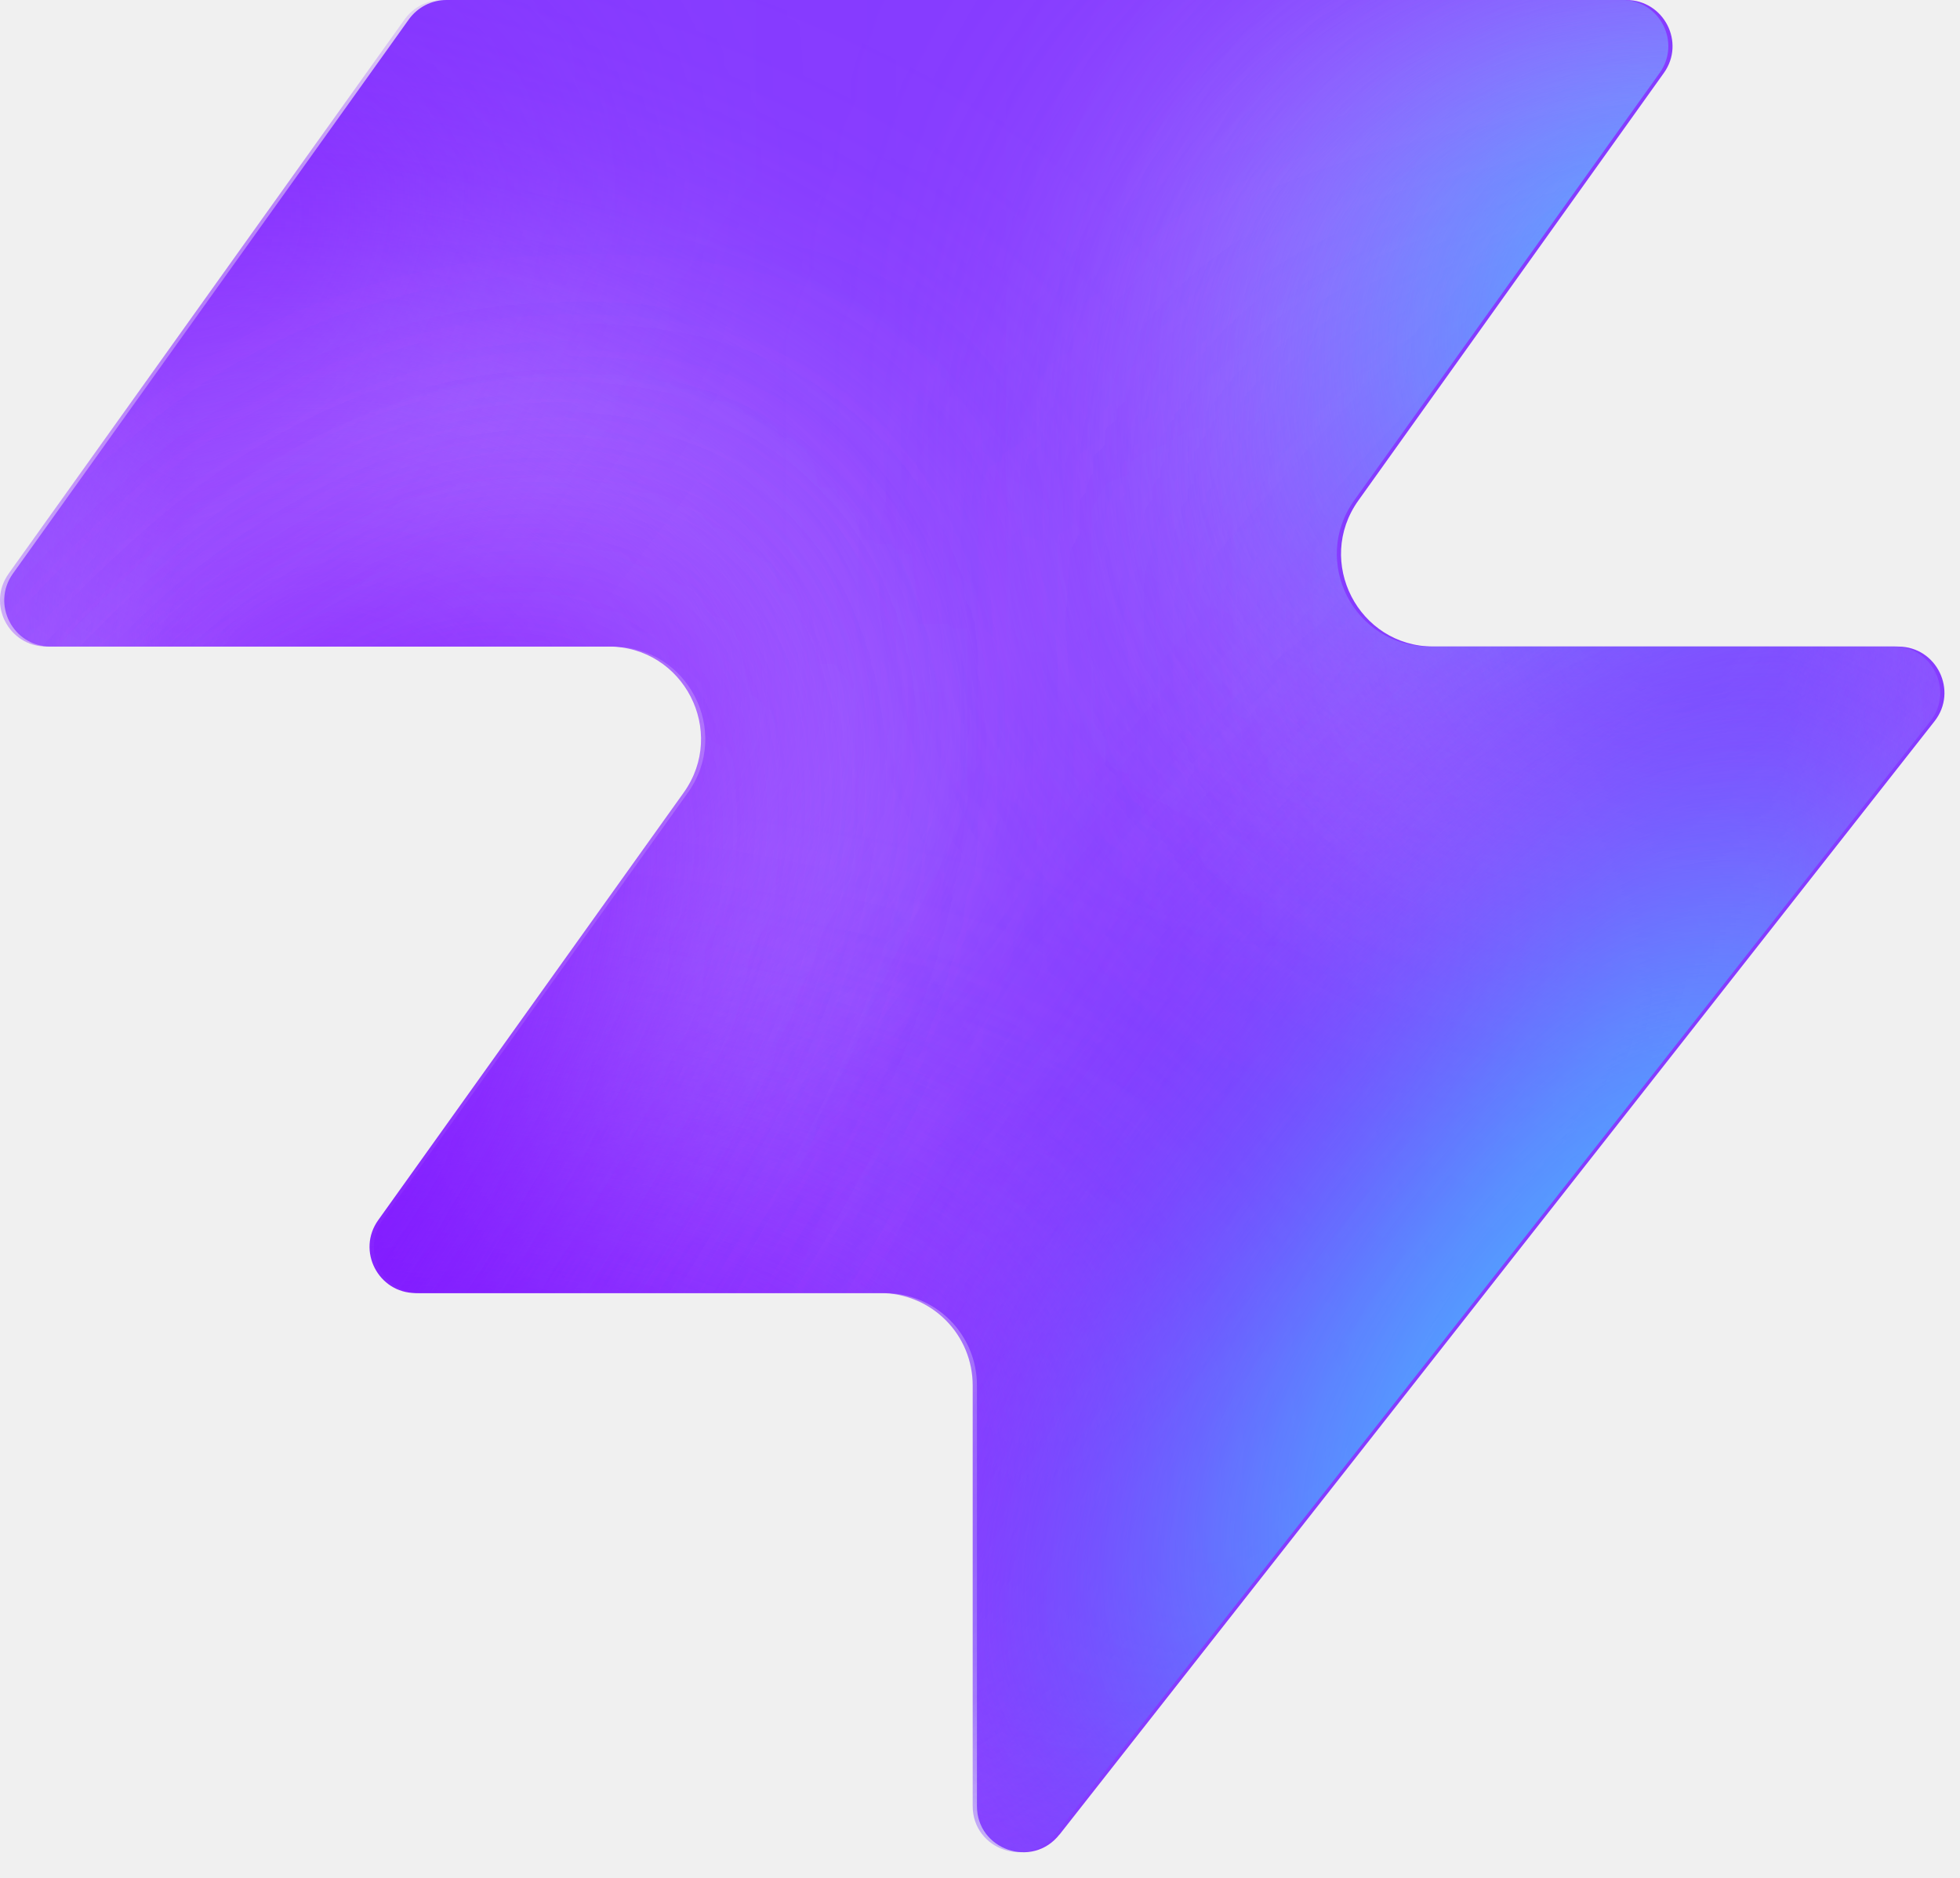
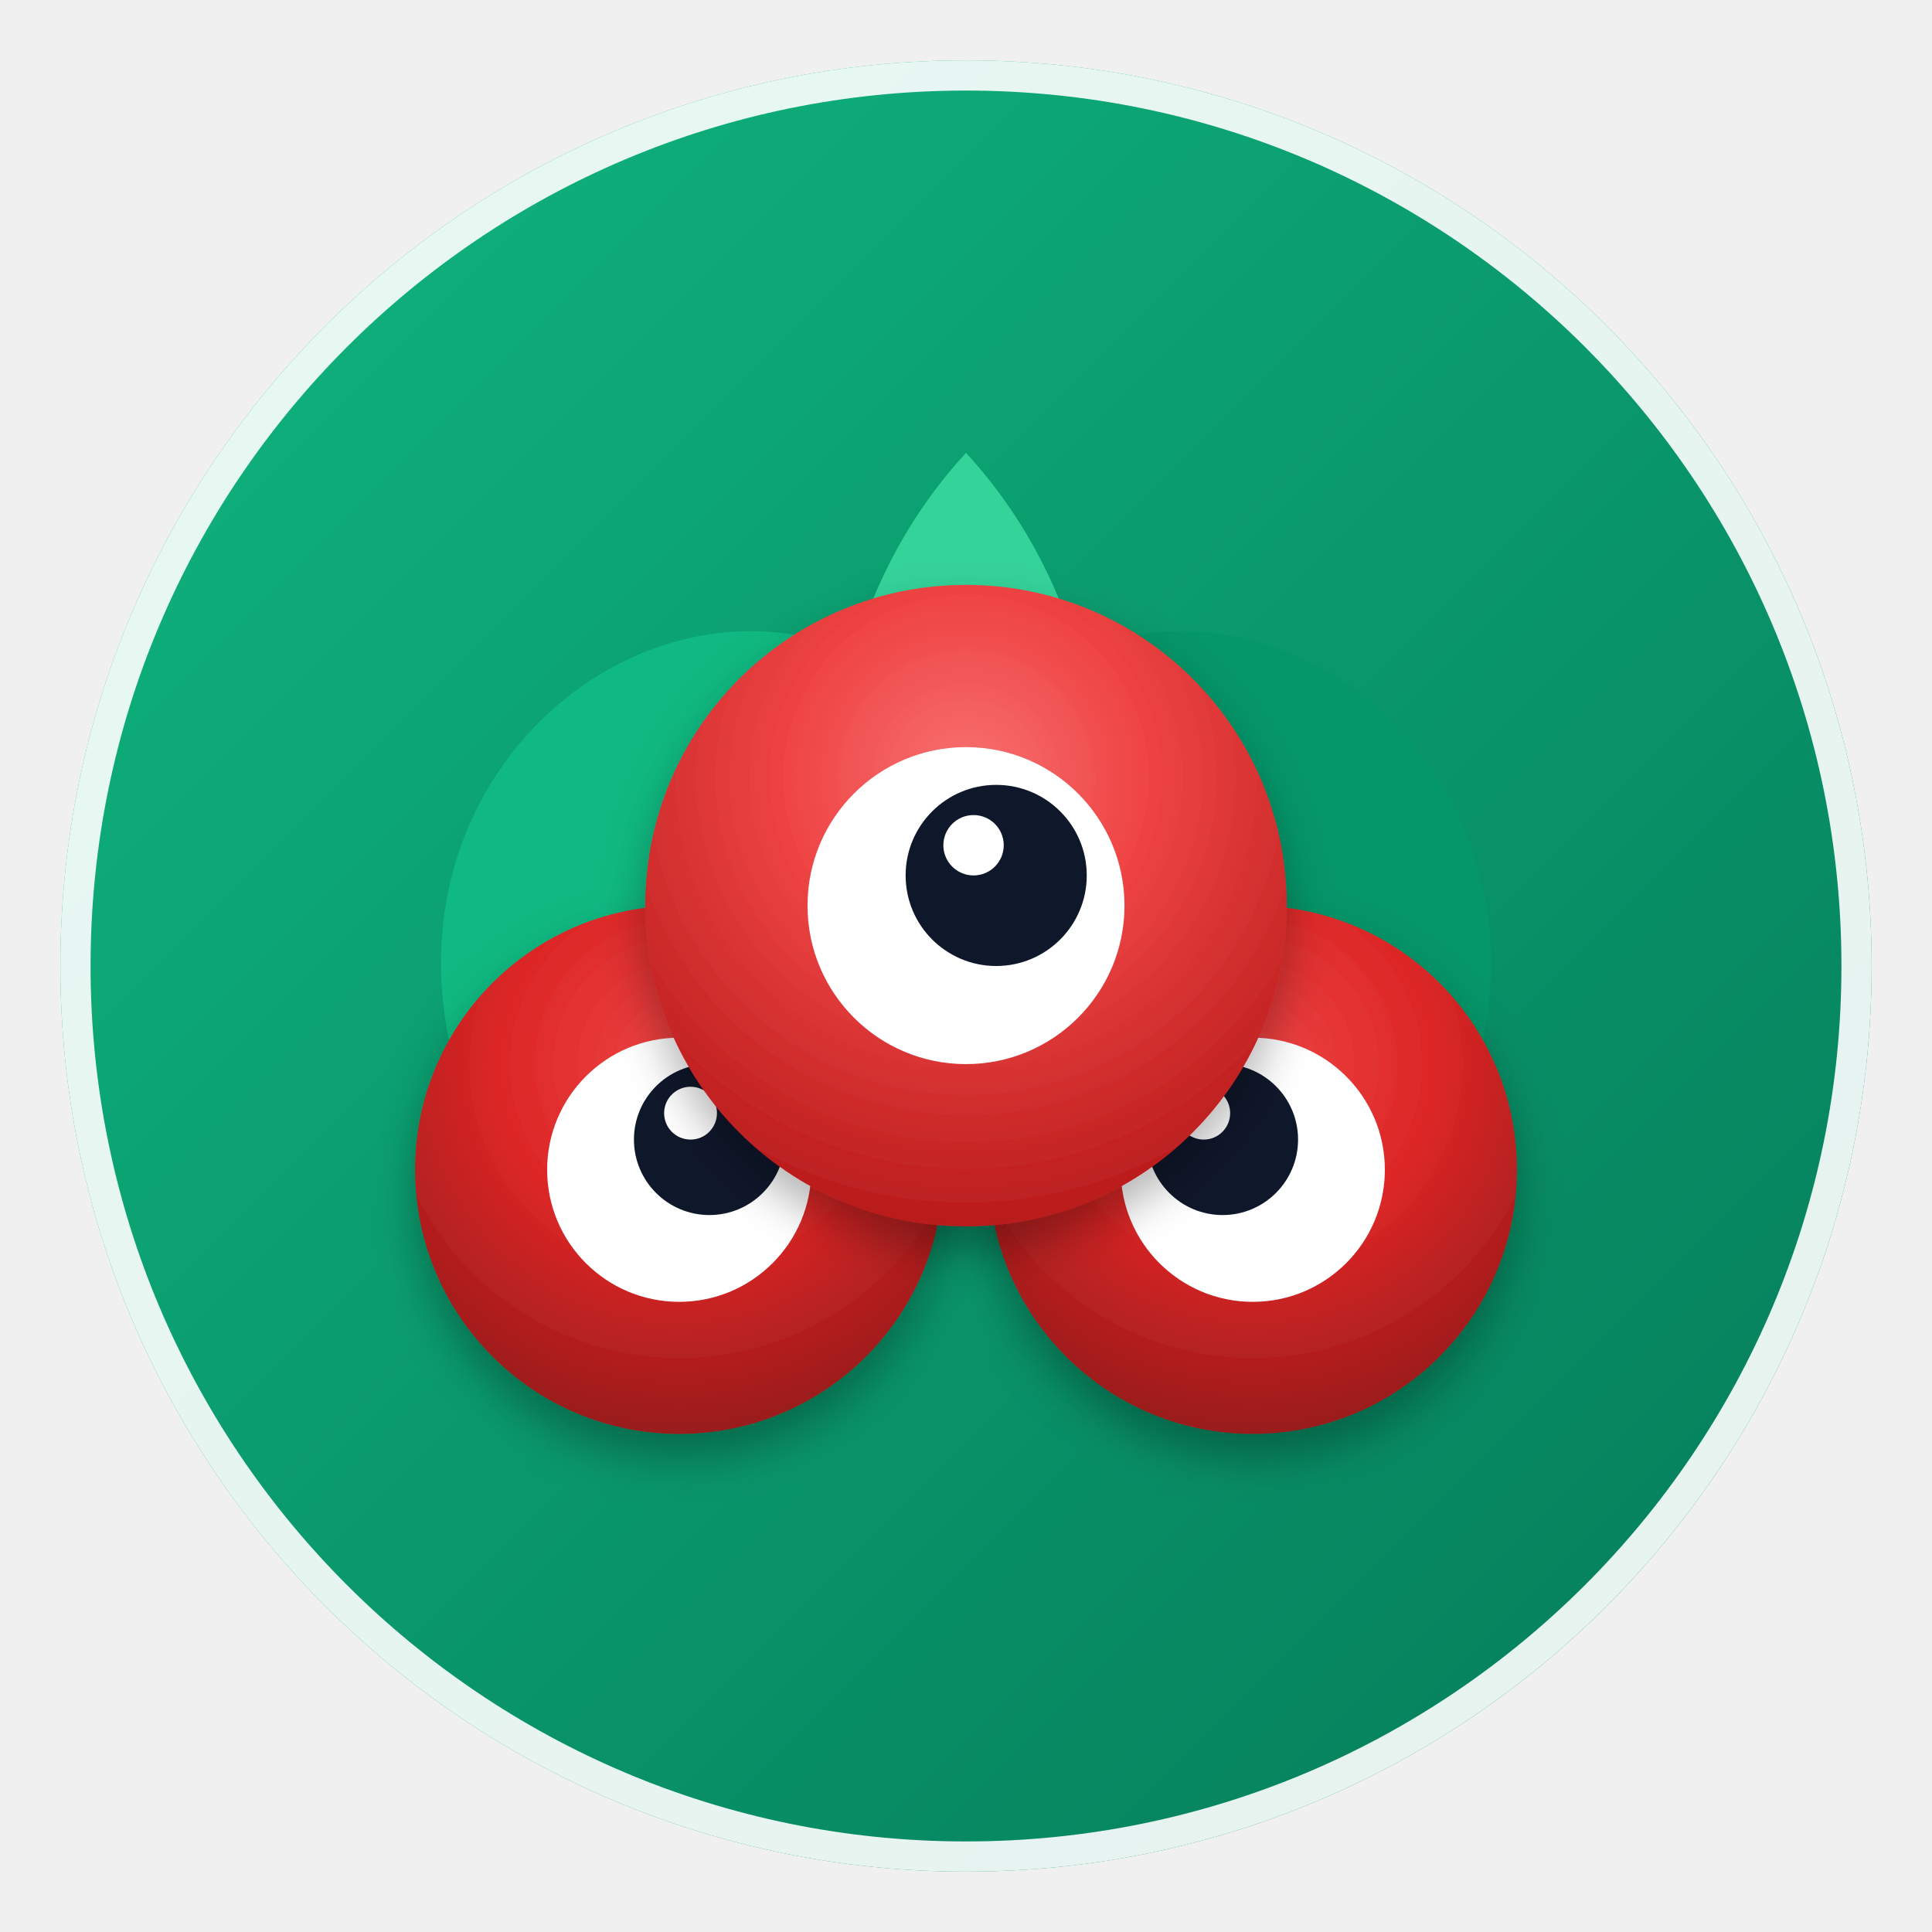
- <svg xmlns="http://www.w3.org/2000/svg" width="48" height="46" fill="none" viewBox="0 0 48 46">
-   <path fill="#863bff" d="M25.946 44.938c-.664.845-2.021.375-2.021-.698V33.937a2.26 2.26 0 0 0-2.262-2.262H10.287c-.92 0-1.456-1.04-.92-1.788l7.48-10.471c1.07-1.497 0-3.578-1.842-3.578H1.237c-.92 0-1.456-1.04-.92-1.788L10.013.474c.214-.297.556-.474.92-.474h28.894c.92 0 1.456 1.04.92 1.788l-7.48 10.471c-1.07 1.498 0 3.579 1.842 3.579h11.377c.943 0 1.473 1.088.89 1.83L25.947 44.94z" style="fill:#863bff;fill:color(display-p3 .525 .23 1);fill-opacity:1" />
-   <mask id="a" width="48" height="46" x="0" y="0" maskUnits="userSpaceOnUse" style="mask-type:alpha">
-     <path fill="#000" d="M25.842 44.938c-.664.844-2.021.375-2.021-.698V33.937a2.26 2.26 0 0 0-2.262-2.262H10.183c-.92 0-1.456-1.04-.92-1.788l7.48-10.471c1.07-1.498 0-3.579-1.842-3.579H1.133c-.92 0-1.456-1.04-.92-1.787L9.91.473c.214-.297.556-.474.92-.474h28.894c.92 0 1.456 1.04.92 1.788l-7.48 10.471c-1.07 1.498 0 3.578 1.842 3.578h11.377c.943 0 1.473 1.088.89 1.832L25.843 44.94z" style="fill:#000;fill-opacity:1" />
-   </mask>
-   <g mask="url(#a)">
-     <g filter="url(#b)">
-       <ellipse cx="5.508" cy="14.704" fill="#ede6ff" rx="5.508" ry="14.704" style="fill:#ede6ff;fill:color(display-p3 .927 .903 1);fill-opacity:1" transform="matrix(.00324 1 1 -.00324 -4.47 31.516)" />
-     </g>
-     <g filter="url(#c)">
-       <ellipse cx="10.399" cy="29.851" fill="#ede6ff" rx="10.399" ry="29.851" style="fill:#ede6ff;fill:color(display-p3 .927 .903 1);fill-opacity:1" transform="matrix(.00324 1 1 -.00324 -39.328 7.883)" />
-     </g>
-     <g filter="url(#d)">
-       <ellipse cx="5.508" cy="30.487" fill="#7e14ff" rx="5.508" ry="30.487" style="fill:#7e14ff;fill:color(display-p3 .492 .077 1);fill-opacity:1" transform="rotate(89.814 -25.913 -14.639)scale(1 -1)" />
-     </g>
-     <g filter="url(#e)">
-       <ellipse cx="5.508" cy="30.599" fill="#7e14ff" rx="5.508" ry="30.599" style="fill:#7e14ff;fill:color(display-p3 .492 .077 1);fill-opacity:1" transform="rotate(89.814 -32.644 -3.334)scale(1 -1)" />
-     </g>
-     <g filter="url(#f)">
-       <ellipse cx="5.508" cy="30.599" fill="#7e14ff" rx="5.508" ry="30.599" style="fill:#7e14ff;fill:color(display-p3 .492 .077 1);fill-opacity:1" transform="matrix(.00324 1 1 -.00324 -34.34 30.47)" />
-     </g>
-     <g filter="url(#g)">
-       <ellipse cx="14.072" cy="22.078" fill="#ede6ff" rx="14.072" ry="22.078" style="fill:#ede6ff;fill:color(display-p3 .927 .903 1);fill-opacity:1" transform="rotate(93.35 24.506 48.493)scale(-1 1)" />
-     </g>
-     <g filter="url(#h)">
-       <ellipse cx="3.47" cy="21.501" fill="#7e14ff" rx="3.47" ry="21.501" style="fill:#7e14ff;fill:color(display-p3 .492 .077 1);fill-opacity:1" transform="rotate(89.009 28.708 47.59)scale(-1 1)" />
-     </g>
-     <g filter="url(#i)">
-       <ellipse cx="3.47" cy="21.501" fill="#7e14ff" rx="3.47" ry="21.501" style="fill:#7e14ff;fill:color(display-p3 .492 .077 1);fill-opacity:1" transform="rotate(89.009 28.708 47.59)scale(-1 1)" />
-     </g>
-     <g filter="url(#j)">
-       <ellipse cx=".387" cy="8.972" fill="#7e14ff" rx="4.407" ry="29.108" style="fill:#7e14ff;fill:color(display-p3 .492 .077 1);fill-opacity:1" transform="rotate(39.51 .387 8.972)" />
-     </g>
-     <g filter="url(#k)">
-       <ellipse cx="47.523" cy="-6.092" fill="#7e14ff" rx="4.407" ry="29.108" style="fill:#7e14ff;fill:color(display-p3 .492 .077 1);fill-opacity:1" transform="rotate(37.892 47.523 -6.092)" />
-     </g>
-     <g filter="url(#l)">
-       <ellipse cx="41.412" cy="6.333" fill="#47bfff" rx="5.971" ry="9.665" style="fill:#47bfff;fill:color(display-p3 .28 .748 1);fill-opacity:1" transform="rotate(37.892 41.412 6.333)" />
-     </g>
-     <g filter="url(#m)">
-       <ellipse cx="-1.879" cy="38.332" fill="#7e14ff" rx="4.407" ry="29.108" style="fill:#7e14ff;fill:color(display-p3 .492 .077 1);fill-opacity:1" transform="rotate(37.892 -1.88 38.332)" />
-     </g>
-     <g filter="url(#n)">
-       <ellipse cx="-1.879" cy="38.332" fill="#7e14ff" rx="4.407" ry="29.108" style="fill:#7e14ff;fill:color(display-p3 .492 .077 1);fill-opacity:1" transform="rotate(37.892 -1.88 38.332)" />
-     </g>
-     <g filter="url(#o)">
-       <ellipse cx="35.651" cy="29.907" fill="#7e14ff" rx="4.407" ry="29.108" style="fill:#7e14ff;fill:color(display-p3 .492 .077 1);fill-opacity:1" transform="rotate(37.892 35.651 29.907)" />
-     </g>
-     <g filter="url(#p)">
-       <ellipse cx="38.418" cy="32.4" fill="#47bfff" rx="5.971" ry="15.297" style="fill:#47bfff;fill:color(display-p3 .28 .748 1);fill-opacity:1" transform="rotate(37.892 38.418 32.4)" />
-     </g>
+ <svg xmlns="http://www.w3.org/2000/svg" viewBox="0 0 512 512" fill="none">
+   <circle cx="256" cy="256" r="240" fill="url(#bg-gradient)" />
+   <circle cx="256" cy="256" r="236" stroke="#ffffff" stroke-width="8" opacity="0.9" />
+   <path d="M120 280 C100 200, 180 140, 240 180 C200 240, 160 280, 120 280 Z" fill="#10b981" />
+   <path d="M392 280 C412 200, 332 140, 272 180 C312 240, 352 280, 392 280 Z" fill="#059669" />
+   <path d="M256 120 C210 170, 210 250, 256 280 C302 250, 302 170, 256 120 Z" fill="#34d399" />
+   <g transform="translate(-40, 30)">
+     <circle cx="220" cy="280" r="70" fill="url(#fruit-red)" filter="url(#drop-shadow)" />
+     <circle cx="220" cy="280" r="35" fill="#ffffff" />
+     <circle cx="228" cy="272" r="20" fill="#0f172a" />
+     <circle cx="223" cy="265" r="7" fill="#ffffff" />
+   </g>
+   <g transform="translate(40, 30)">
+     <circle cx="292" cy="280" r="70" fill="url(#fruit-red)" filter="url(#drop-shadow)" />
+     <circle cx="292" cy="280" r="35" fill="#ffffff" />
+     <circle cx="284" cy="272" r="20" fill="#0f172a" />
+     <circle cx="279" cy="265" r="7" fill="#ffffff" />
+   </g>
+   <g transform="translate(0, -10)">
+     <circle cx="256" cy="250" r="85" fill="url(#fruit-red-bright)" filter="url(#drop-shadow)" />
+     <circle cx="256" cy="250" r="42" fill="#ffffff" />
+     <circle cx="264" cy="242" r="24" fill="#0f172a" />
+     <circle cx="258" cy="234" r="8" fill="#ffffff" />
  </g>
  <defs>
-     <filter id="b" width="60.045" height="41.654" x="-19.77" y="16.149" color-interpolation-filters="sRGB" filterUnits="userSpaceOnUse">
-       <feFlood flood-opacity="0" result="BackgroundImageFix" />
-       <feBlend in="SourceGraphic" in2="BackgroundImageFix" result="shape" />
-       <feGaussianBlur result="effect1_foregroundBlur_2002_17158" stdDeviation="7.659" />
-     </filter>
-     <filter id="c" width="90.34" height="51.437" x="-54.613" y="-7.533" color-interpolation-filters="sRGB" filterUnits="userSpaceOnUse">
-       <feFlood flood-opacity="0" result="BackgroundImageFix" />
-       <feBlend in="SourceGraphic" in2="BackgroundImageFix" result="shape" />
-       <feGaussianBlur result="effect1_foregroundBlur_2002_17158" stdDeviation="7.659" />
-     </filter>
-     <filter id="d" width="79.355" height="29.4" x="-49.64" y="2.03" color-interpolation-filters="sRGB" filterUnits="userSpaceOnUse">
-       <feFlood flood-opacity="0" result="BackgroundImageFix" />
-       <feBlend in="SourceGraphic" in2="BackgroundImageFix" result="shape" />
-       <feGaussianBlur result="effect1_foregroundBlur_2002_17158" stdDeviation="4.596" />
-     </filter>
-     <filter id="e" width="79.579" height="29.4" x="-45.045" y="20.029" color-interpolation-filters="sRGB" filterUnits="userSpaceOnUse">
-       <feFlood flood-opacity="0" result="BackgroundImageFix" />
-       <feBlend in="SourceGraphic" in2="BackgroundImageFix" result="shape" />
-       <feGaussianBlur result="effect1_foregroundBlur_2002_17158" stdDeviation="4.596" />
-     </filter>
-     <filter id="f" width="79.579" height="29.4" x="-43.513" y="21.178" color-interpolation-filters="sRGB" filterUnits="userSpaceOnUse">
-       <feFlood flood-opacity="0" result="BackgroundImageFix" />
-       <feBlend in="SourceGraphic" in2="BackgroundImageFix" result="shape" />
-       <feGaussianBlur result="effect1_foregroundBlur_2002_17158" stdDeviation="4.596" />
-     </filter>
-     <filter id="g" width="74.749" height="58.852" x="15.756" y="-17.901" color-interpolation-filters="sRGB" filterUnits="userSpaceOnUse">
-       <feFlood flood-opacity="0" result="BackgroundImageFix" />
-       <feBlend in="SourceGraphic" in2="BackgroundImageFix" result="shape" />
-       <feGaussianBlur result="effect1_foregroundBlur_2002_17158" stdDeviation="7.659" />
-     </filter>
-     <filter id="h" width="61.377" height="25.362" x="23.548" y="2.284" color-interpolation-filters="sRGB" filterUnits="userSpaceOnUse">
-       <feFlood flood-opacity="0" result="BackgroundImageFix" />
-       <feBlend in="SourceGraphic" in2="BackgroundImageFix" result="shape" />
-       <feGaussianBlur result="effect1_foregroundBlur_2002_17158" stdDeviation="4.596" />
-     </filter>
-     <filter id="i" width="61.377" height="25.362" x="23.548" y="2.284" color-interpolation-filters="sRGB" filterUnits="userSpaceOnUse">
-       <feFlood flood-opacity="0" result="BackgroundImageFix" />
-       <feBlend in="SourceGraphic" in2="BackgroundImageFix" result="shape" />
-       <feGaussianBlur result="effect1_foregroundBlur_2002_17158" stdDeviation="4.596" />
-     </filter>
-     <filter id="j" width="56.045" height="63.649" x="-27.636" y="-22.853" color-interpolation-filters="sRGB" filterUnits="userSpaceOnUse">
-       <feFlood flood-opacity="0" result="BackgroundImageFix" />
-       <feBlend in="SourceGraphic" in2="BackgroundImageFix" result="shape" />
-       <feGaussianBlur result="effect1_foregroundBlur_2002_17158" stdDeviation="4.596" />
-     </filter>
-     <filter id="k" width="54.814" height="64.646" x="20.116" y="-38.415" color-interpolation-filters="sRGB" filterUnits="userSpaceOnUse">
-       <feFlood flood-opacity="0" result="BackgroundImageFix" />
-       <feBlend in="SourceGraphic" in2="BackgroundImageFix" result="shape" />
-       <feGaussianBlur result="effect1_foregroundBlur_2002_17158" stdDeviation="4.596" />
-     </filter>
-     <filter id="l" width="33.541" height="35.313" x="24.641" y="-11.323" color-interpolation-filters="sRGB" filterUnits="userSpaceOnUse">
-       <feFlood flood-opacity="0" result="BackgroundImageFix" />
-       <feBlend in="SourceGraphic" in2="BackgroundImageFix" result="shape" />
-       <feGaussianBlur result="effect1_foregroundBlur_2002_17158" stdDeviation="4.596" />
-     </filter>
-     <filter id="m" width="54.814" height="64.646" x="-29.286" y="6.009" color-interpolation-filters="sRGB" filterUnits="userSpaceOnUse">
-       <feFlood flood-opacity="0" result="BackgroundImageFix" />
-       <feBlend in="SourceGraphic" in2="BackgroundImageFix" result="shape" />
-       <feGaussianBlur result="effect1_foregroundBlur_2002_17158" stdDeviation="4.596" />
-     </filter>
-     <filter id="n" width="54.814" height="64.646" x="-29.286" y="6.009" color-interpolation-filters="sRGB" filterUnits="userSpaceOnUse">
-       <feFlood flood-opacity="0" result="BackgroundImageFix" />
-       <feBlend in="SourceGraphic" in2="BackgroundImageFix" result="shape" />
-       <feGaussianBlur result="effect1_foregroundBlur_2002_17158" stdDeviation="4.596" />
-     </filter>
-     <filter id="o" width="54.814" height="64.646" x="8.244" y="-2.416" color-interpolation-filters="sRGB" filterUnits="userSpaceOnUse">
-       <feFlood flood-opacity="0" result="BackgroundImageFix" />
-       <feBlend in="SourceGraphic" in2="BackgroundImageFix" result="shape" />
-       <feGaussianBlur result="effect1_foregroundBlur_2002_17158" stdDeviation="4.596" />
-     </filter>
-     <filter id="p" width="39.409" height="43.623" x="18.713" y="10.588" color-interpolation-filters="sRGB" filterUnits="userSpaceOnUse">
-       <feFlood flood-opacity="0" result="BackgroundImageFix" />
-       <feBlend in="SourceGraphic" in2="BackgroundImageFix" result="shape" />
-       <feGaussianBlur result="effect1_foregroundBlur_2002_17158" stdDeviation="4.596" />
+     <linearGradient id="bg-gradient" x1="0" y1="0" x2="512" y2="512" gradientUnits="userSpaceOnUse">
+       <stop offset="0%" stop-color="#10b981" />
+       <stop offset="100%" stop-color="#047857" />
+     </linearGradient>
+     <radialGradient id="fruit-red" cx="50%" cy="30%" r="70%">
+       <stop offset="0%" stop-color="#ef4444" />
+       <stop offset="50%" stop-color="#dc2626" />
+       <stop offset="100%" stop-color="#991b1b" />
+     </radialGradient>
+     <radialGradient id="fruit-red-bright" cx="50%" cy="30%" r="70%">
+       <stop offset="0%" stop-color="#f87171" />
+       <stop offset="40%" stop-color="#ef4444" />
+       <stop offset="100%" stop-color="#b91c1c" />
+     </radialGradient>
+     <filter id="drop-shadow" x="-20%" y="-20%" width="140%" height="140%">
+       <feDropShadow dx="0" dy="6" stdDeviation="6" flood-color="#000000" flood-opacity="0.3" />
    </filter>
  </defs>
</svg>
